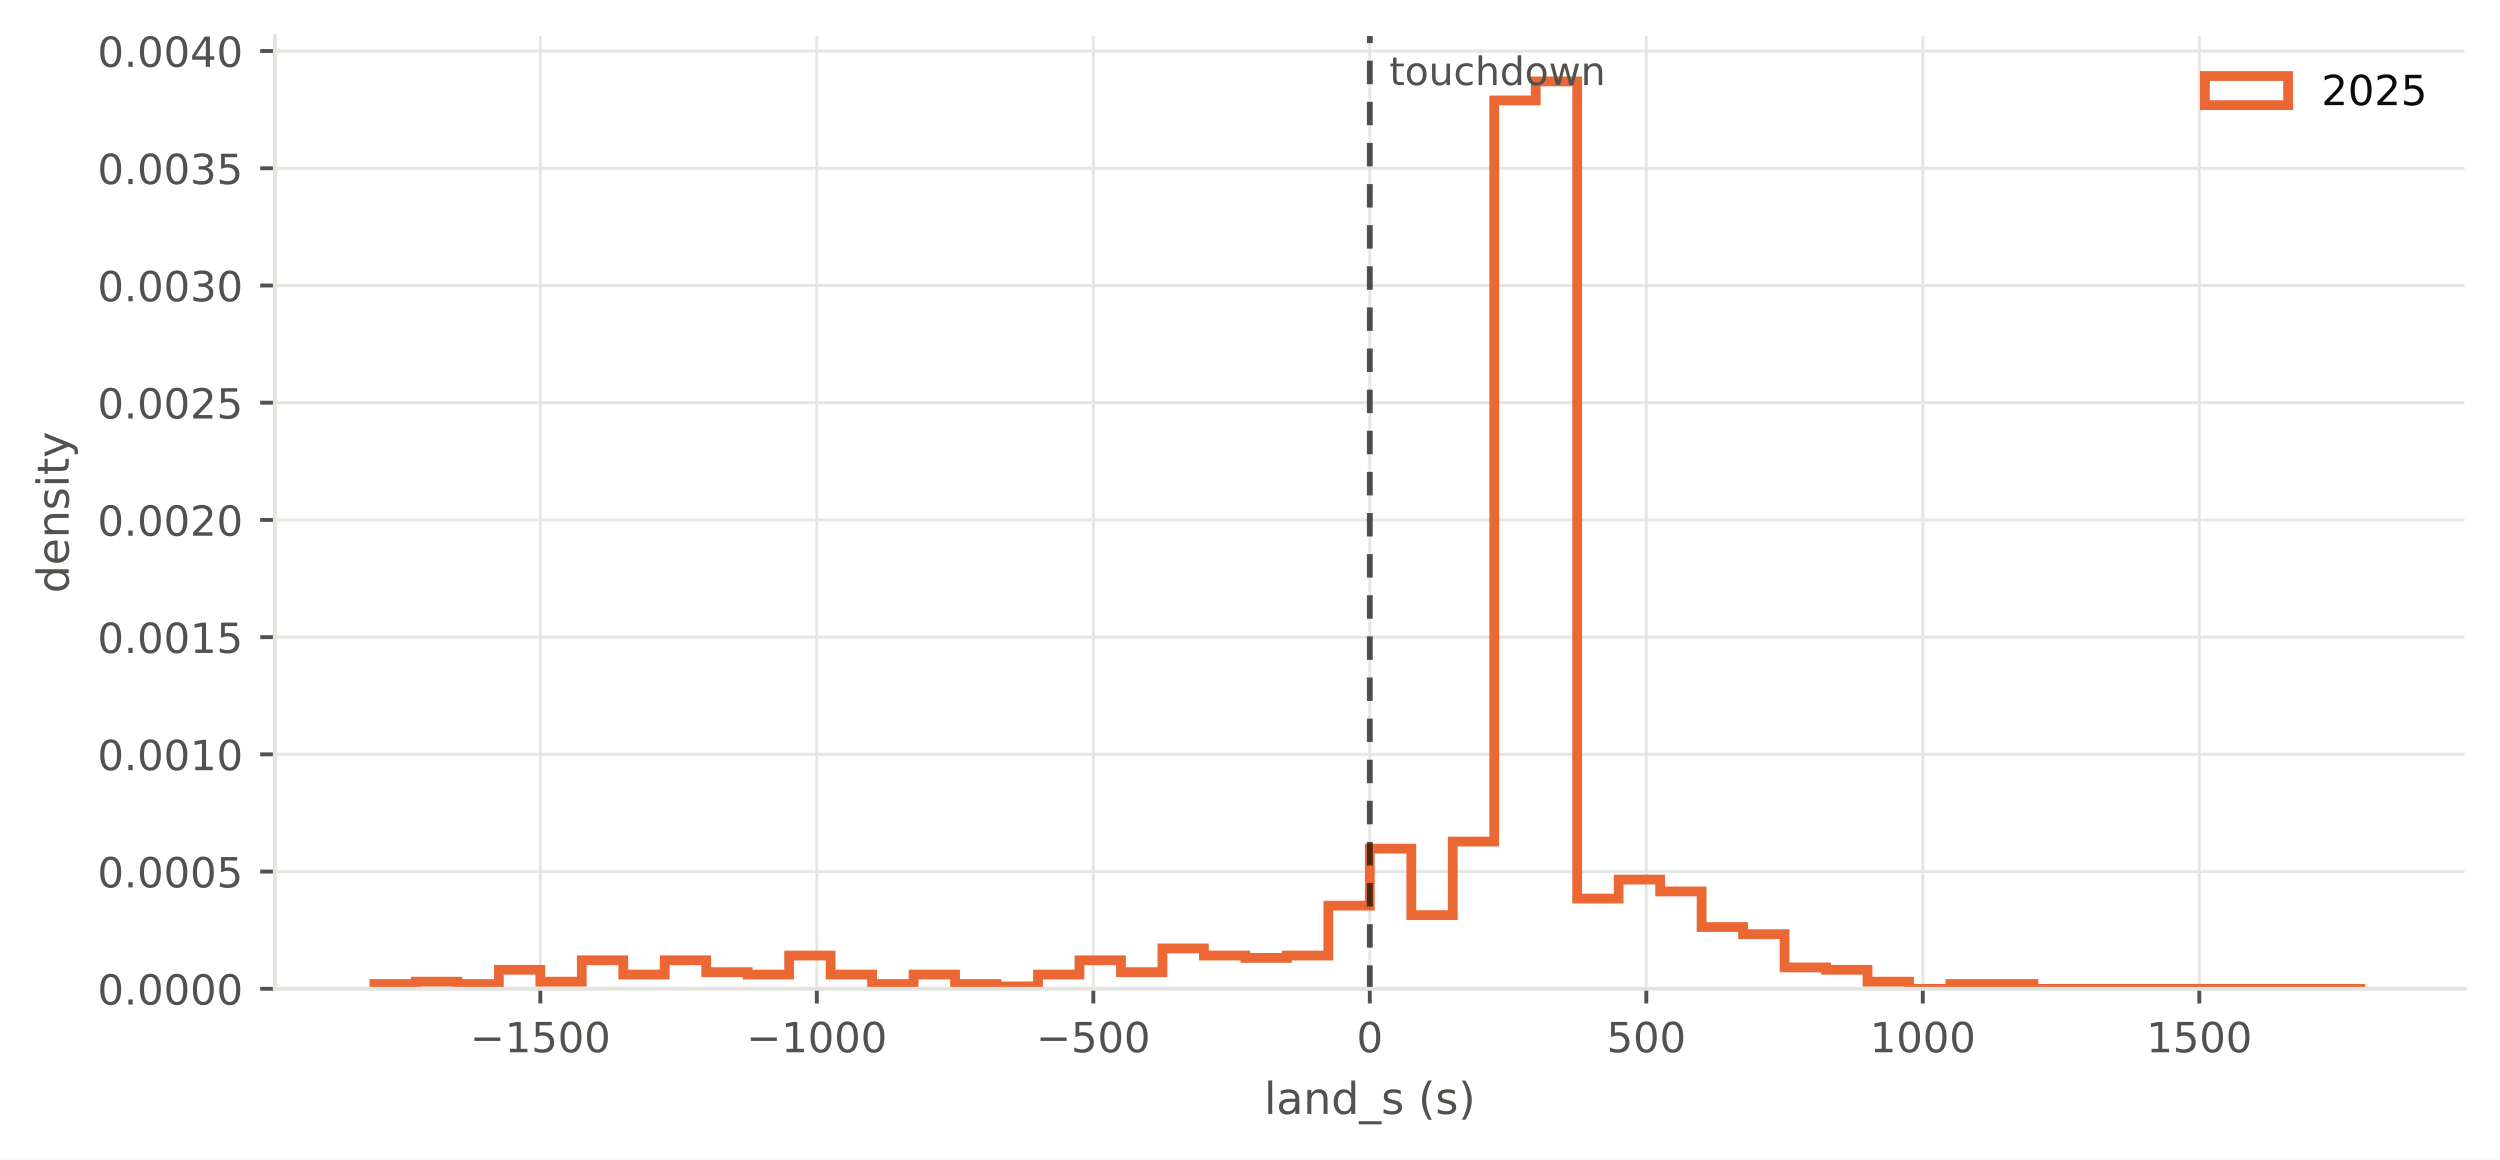
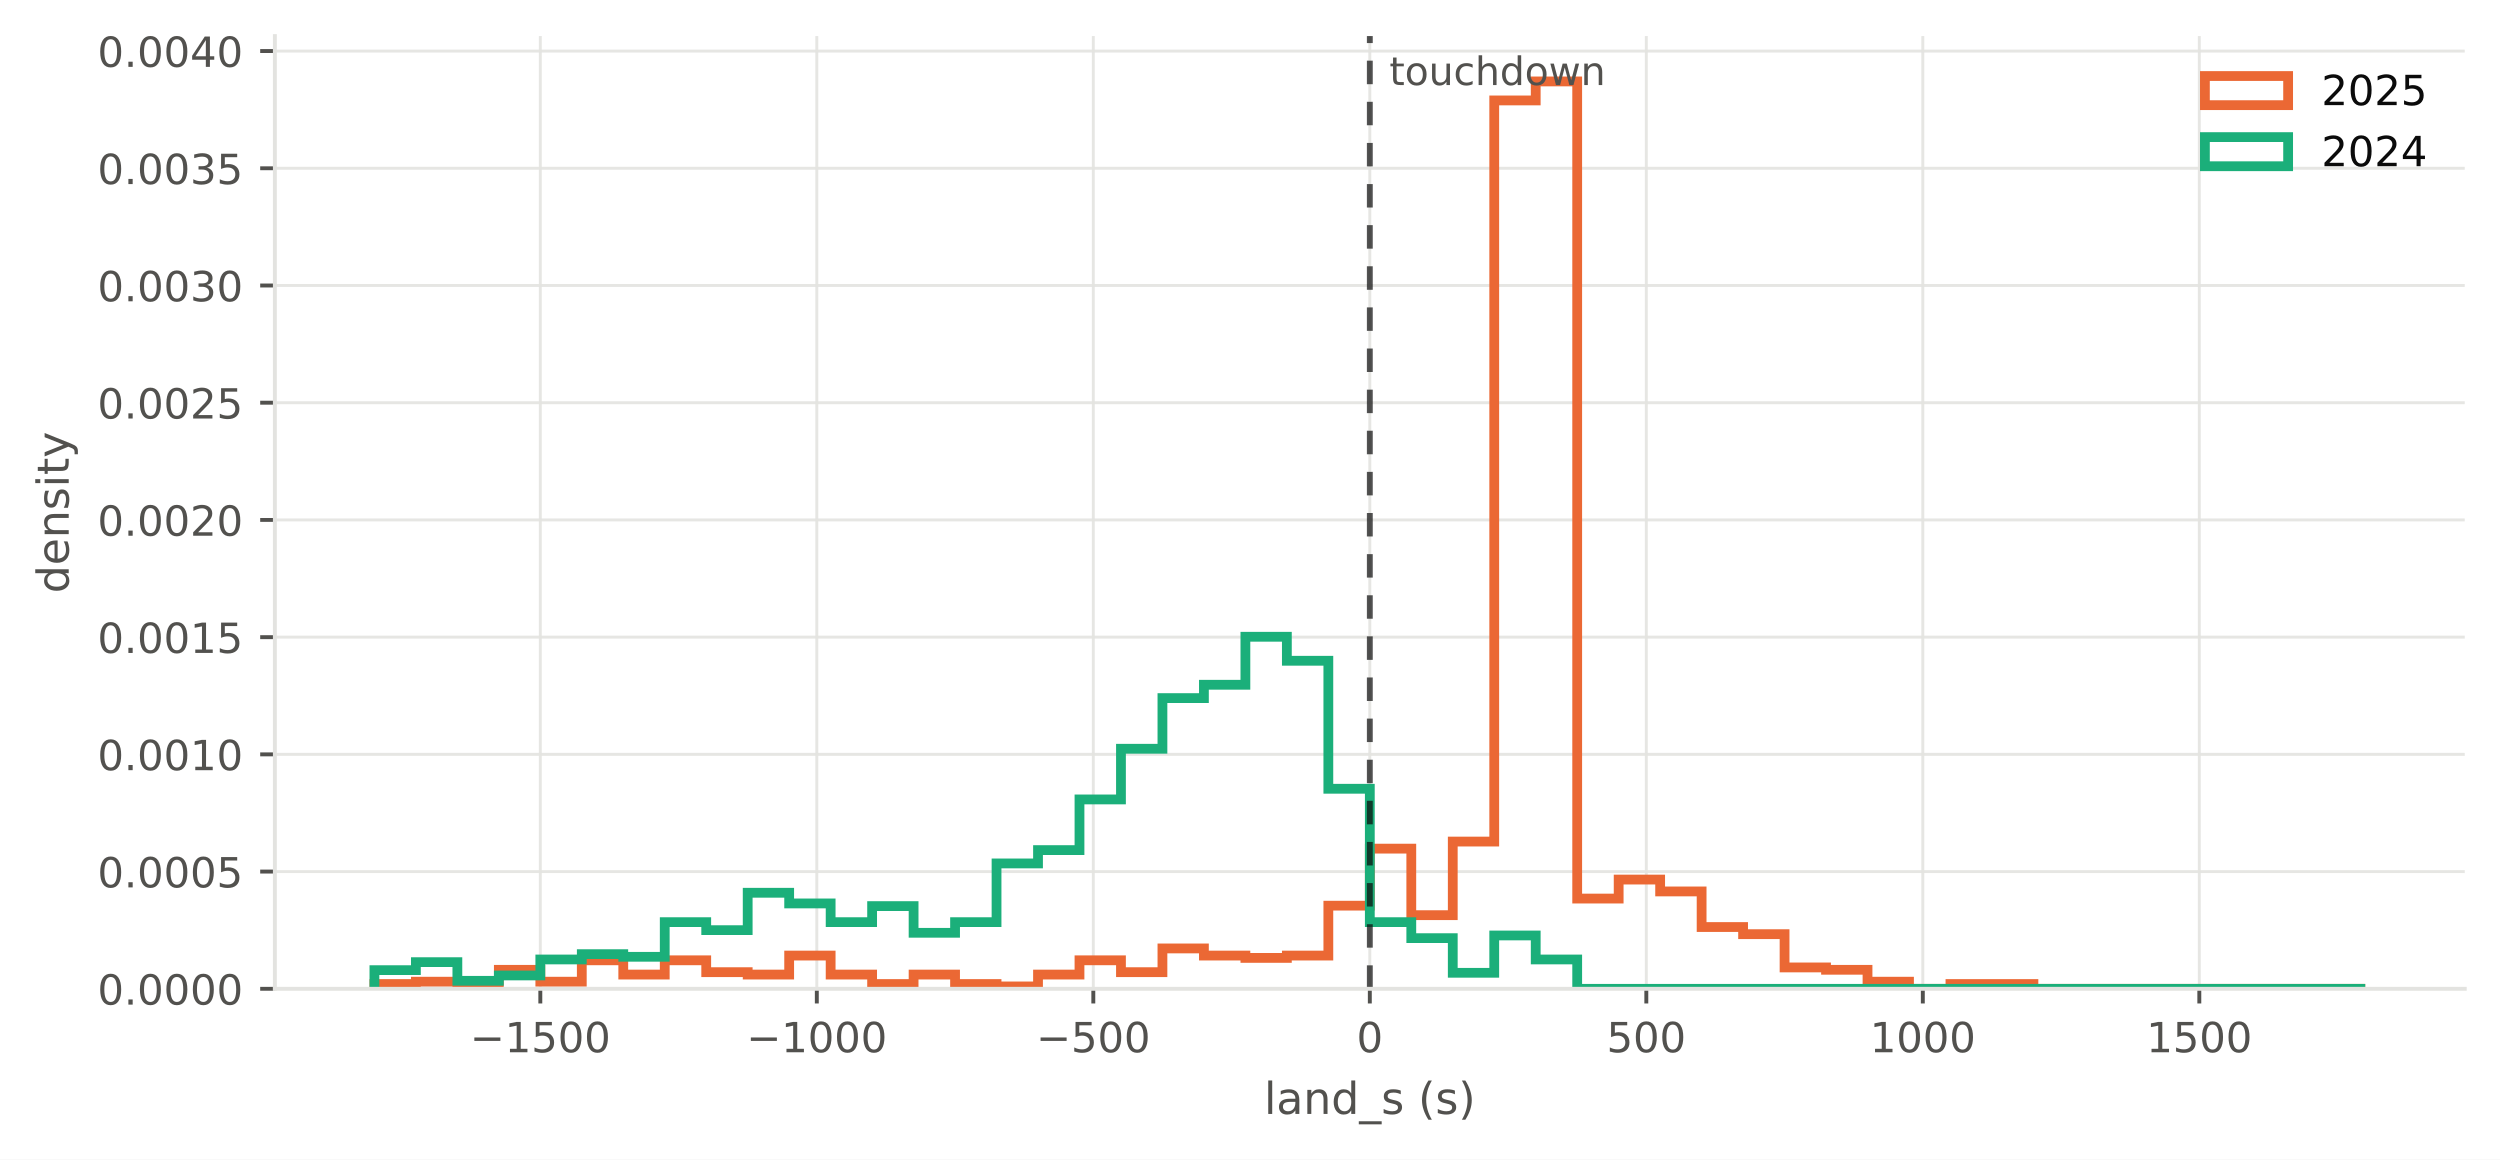
<svg xmlns="http://www.w3.org/2000/svg" xmlns:xlink="http://www.w3.org/1999/xlink" width="510.707pt" height="236.883pt" viewBox="0 0 510.707 236.883" version="1.1">
  <defs>
    <style type="text/css">*{stroke-linejoin: round; stroke-linecap: butt}</style>
  </defs>
  <g id="figure_1">
    <g id="patch_1">
      <path d="M 0 236.883  L 510.707 236.883  L 510.707 0  L 0 0  z " style="fill: #ffffff" />
    </g>
    <g id="axes_1">
      <g id="patch_2">
        <path d="M 56.152 201.996  L 503.507 201.996  L 503.507 7.372  L 56.152 7.372  z " style="fill: #ffffff" />
      </g>
      <g id="matplotlib.axis_1">
        <g id="xtick_1">
          <g id="line2d_1">
-             <path d="M 110.377 201.996  L 110.377 7.372  " clip-path="url(#p7cb75d5b48)" style="fill: none; stroke: #e3e3e0; stroke-opacity: 0.9; stroke-width: 0.6; stroke-linecap: square" />
+             <path d="M 110.377 201.996  L 110.377 7.372  " clip-path="url(#p5e0e741ea6)" style="fill: none; stroke: #e3e3e0; stroke-opacity: 0.9; stroke-width: 0.6; stroke-linecap: square" />
          </g>
          <g id="line2d_2">
            <defs>
-               <path id="me234453482" d="M 0 0  L 0 3  " style="stroke: #52514e; stroke-width: 0.8" />
+               <path id="m9564586049" d="M 0 0  L 0 3  " style="stroke: #52514e; stroke-width: 0.8" />
            </defs>
            <g>
-               <use xlink:href="#me234453482" x="110.377" y="201.996" style="fill: #52514e; stroke: #52514e; stroke-width: 0.8" />
+               <use xlink:href="#m9564586049" x="110.377" y="201.996" style="fill: #52514e; stroke: #52514e; stroke-width: 0.8" />
            </g>
          </g>
          <g id="text_1">
            <g style="fill: #52514e" transform="translate(95.99952 214.9543) scale(0.085 -0.085)">
              <defs>
                <path id="DejaVuSans-2212" d="M 678 2272  L 4684 2272  L 4684 1741  L 678 1741  L 678 2272  z " transform="scale(0.015625)" />
                <path id="DejaVuSans-31" d="M 794 531  L 1825 531  L 1825 4091  L 703 3866  L 703 4441  L 1819 4666  L 2450 4666  L 2450 531  L 3481 531  L 3481 0  L 794 0  L 794 531  z " transform="scale(0.015625)" />
                <path id="DejaVuSans-35" d="M 691 4666  L 3169 4666  L 3169 4134  L 1269 4134  L 1269 2991  Q 1406 3038 1543 3061  Q 1681 3084 1819 3084  Q 2600 3084 3056 2656  Q 3513 2228 3513 1497  Q 3513 744 3044 326  Q 2575 -91 1722 -91  Q 1428 -91 1123 -41  Q 819 9 494 109  L 494 744  Q 775 591 1075 516  Q 1375 441 1709 441  Q 2250 441 2565 725  Q 2881 1009 2881 1497  Q 2881 1984 2565 2268  Q 2250 2553 1709 2553  Q 1456 2553 1204 2497  Q 953 2441 691 2322  L 691 4666  z " transform="scale(0.015625)" />
                <path id="DejaVuSans-30" d="M 2034 4250  Q 1547 4250 1301 3770  Q 1056 3291 1056 2328  Q 1056 1369 1301 889  Q 1547 409 2034 409  Q 2525 409 2770 889  Q 3016 1369 3016 2328  Q 3016 3291 2770 3770  Q 2525 4250 2034 4250  z M 2034 4750  Q 2819 4750 3233 4129  Q 3647 3509 3647 2328  Q 3647 1150 3233 529  Q 2819 -91 2034 -91  Q 1250 -91 836 529  Q 422 1150 422 2328  Q 422 3509 836 4129  Q 1250 4750 2034 4750  z " transform="scale(0.015625)" />
              </defs>
              <use xlink:href="#DejaVuSans-2212" />
              <use xlink:href="#DejaVuSans-31" transform="translate(83.78906 0)" />
              <use xlink:href="#DejaVuSans-35" transform="translate(147.4121 0)" />
              <use xlink:href="#DejaVuSans-30" transform="translate(211.0352 0)" />
              <use xlink:href="#DejaVuSans-30" transform="translate(274.6582 0)" />
            </g>
          </g>
        </g>
        <g id="xtick_2">
          <g id="line2d_3">
-             <path d="M 166.861 201.996  L 166.861 7.372  " clip-path="url(#p7cb75d5b48)" style="fill: none; stroke: #e3e3e0; stroke-opacity: 0.9; stroke-width: 0.6; stroke-linecap: square" />
+             <path d="M 166.861 201.996  L 166.861 7.372  " clip-path="url(#p5e0e741ea6)" style="fill: none; stroke: #e3e3e0; stroke-opacity: 0.9; stroke-width: 0.6; stroke-linecap: square" />
          </g>
          <g id="line2d_4">
            <g>
-               <use xlink:href="#me234453482" x="166.861" y="201.996" style="fill: #52514e; stroke: #52514e; stroke-width: 0.8" />
+               <use xlink:href="#m9564586049" x="166.861" y="201.996" style="fill: #52514e; stroke: #52514e; stroke-width: 0.8" />
            </g>
          </g>
          <g id="text_2">
            <g style="fill: #52514e" transform="translate(152.4837 214.9543) scale(0.085 -0.085)">
              <use xlink:href="#DejaVuSans-2212" />
              <use xlink:href="#DejaVuSans-31" transform="translate(83.78906 0)" />
              <use xlink:href="#DejaVuSans-30" transform="translate(147.4121 0)" />
              <use xlink:href="#DejaVuSans-30" transform="translate(211.0352 0)" />
              <use xlink:href="#DejaVuSans-30" transform="translate(274.6582 0)" />
            </g>
          </g>
        </g>
        <g id="xtick_3">
          <g id="line2d_5">
-             <path d="M 223.345 201.996  L 223.345 7.372  " clip-path="url(#p7cb75d5b48)" style="fill: none; stroke: #e3e3e0; stroke-opacity: 0.9; stroke-width: 0.6; stroke-linecap: square" />
+             <path d="M 223.345 201.996  L 223.345 7.372  " clip-path="url(#p5e0e741ea6)" style="fill: none; stroke: #e3e3e0; stroke-opacity: 0.9; stroke-width: 0.6; stroke-linecap: square" />
          </g>
          <g id="line2d_6">
            <g>
-               <use xlink:href="#me234453482" x="223.345" y="201.996" style="fill: #52514e; stroke: #52514e; stroke-width: 0.8" />
+               <use xlink:href="#m9564586049" x="223.345" y="201.996" style="fill: #52514e; stroke: #52514e; stroke-width: 0.8" />
            </g>
          </g>
          <g id="text_3">
            <g style="fill: #52514e" transform="translate(211.6719 214.9543) scale(0.085 -0.085)">
              <use xlink:href="#DejaVuSans-2212" />
              <use xlink:href="#DejaVuSans-35" transform="translate(83.78906 0)" />
              <use xlink:href="#DejaVuSans-30" transform="translate(147.4121 0)" />
              <use xlink:href="#DejaVuSans-30" transform="translate(211.0352 0)" />
            </g>
          </g>
        </g>
        <g id="xtick_4">
          <g id="line2d_7">
-             <path d="M 279.83 201.996  L 279.83 7.372  " clip-path="url(#p7cb75d5b48)" style="fill: none; stroke: #e3e3e0; stroke-opacity: 0.9; stroke-width: 0.6; stroke-linecap: square" />
+             <path d="M 279.83 201.996  L 279.83 7.372  " clip-path="url(#p5e0e741ea6)" style="fill: none; stroke: #e3e3e0; stroke-opacity: 0.9; stroke-width: 0.6; stroke-linecap: square" />
          </g>
          <g id="line2d_8">
            <g>
-               <use xlink:href="#me234453482" x="279.83" y="201.996" style="fill: #52514e; stroke: #52514e; stroke-width: 0.8" />
+               <use xlink:href="#m9564586049" x="279.83" y="201.996" style="fill: #52514e; stroke: #52514e; stroke-width: 0.8" />
            </g>
          </g>
          <g id="text_4">
            <g style="fill: #52514e" transform="translate(277.1256 214.9543) scale(0.085 -0.085)">
              <use xlink:href="#DejaVuSans-30" />
            </g>
          </g>
        </g>
        <g id="xtick_5">
          <g id="line2d_9">
-             <path d="M 336.314 201.996  L 336.314 7.372  " clip-path="url(#p7cb75d5b48)" style="fill: none; stroke: #e3e3e0; stroke-opacity: 0.9; stroke-width: 0.6; stroke-linecap: square" />
+             <path d="M 336.314 201.996  L 336.314 7.372  " clip-path="url(#p5e0e741ea6)" style="fill: none; stroke: #e3e3e0; stroke-opacity: 0.9; stroke-width: 0.6; stroke-linecap: square" />
          </g>
          <g id="line2d_10">
            <g>
-               <use xlink:href="#me234453482" x="336.314" y="201.996" style="fill: #52514e; stroke: #52514e; stroke-width: 0.8" />
+               <use xlink:href="#m9564586049" x="336.314" y="201.996" style="fill: #52514e; stroke: #52514e; stroke-width: 0.8" />
            </g>
          </g>
          <g id="text_5">
            <g style="fill: #52514e" transform="translate(328.2016 214.9543) scale(0.085 -0.085)">
              <use xlink:href="#DejaVuSans-35" />
              <use xlink:href="#DejaVuSans-30" transform="translate(63.62305 0)" />
              <use xlink:href="#DejaVuSans-30" transform="translate(127.2461 0)" />
            </g>
          </g>
        </g>
        <g id="xtick_6">
          <g id="line2d_11">
-             <path d="M 392.798 201.996  L 392.798 7.372  " clip-path="url(#p7cb75d5b48)" style="fill: none; stroke: #e3e3e0; stroke-opacity: 0.9; stroke-width: 0.6; stroke-linecap: square" />
+             <path d="M 392.798 201.996  L 392.798 7.372  " clip-path="url(#p5e0e741ea6)" style="fill: none; stroke: #e3e3e0; stroke-opacity: 0.9; stroke-width: 0.6; stroke-linecap: square" />
          </g>
          <g id="line2d_12">
            <g>
-               <use xlink:href="#me234453482" x="392.798" y="201.996" style="fill: #52514e; stroke: #52514e; stroke-width: 0.8" />
+               <use xlink:href="#m9564586049" x="392.798" y="201.996" style="fill: #52514e; stroke: #52514e; stroke-width: 0.8" />
            </g>
          </g>
          <g id="text_6">
            <g style="fill: #52514e" transform="translate(381.9817 214.9543) scale(0.085 -0.085)">
              <use xlink:href="#DejaVuSans-31" />
              <use xlink:href="#DejaVuSans-30" transform="translate(63.62305 0)" />
              <use xlink:href="#DejaVuSans-30" transform="translate(127.2461 0)" />
              <use xlink:href="#DejaVuSans-30" transform="translate(190.8691 0)" />
            </g>
          </g>
        </g>
        <g id="xtick_7">
          <g id="line2d_13">
-             <path d="M 449.282 201.996  L 449.282 7.372  " clip-path="url(#p7cb75d5b48)" style="fill: none; stroke: #e3e3e0; stroke-opacity: 0.9; stroke-width: 0.6; stroke-linecap: square" />
+             <path d="M 449.282 201.996  L 449.282 7.372  " clip-path="url(#p5e0e741ea6)" style="fill: none; stroke: #e3e3e0; stroke-opacity: 0.9; stroke-width: 0.6; stroke-linecap: square" />
          </g>
          <g id="line2d_14">
            <g>
-               <use xlink:href="#me234453482" x="449.282" y="201.996" style="fill: #52514e; stroke: #52514e; stroke-width: 0.8" />
+               <use xlink:href="#m9564586049" x="449.282" y="201.996" style="fill: #52514e; stroke: #52514e; stroke-width: 0.8" />
            </g>
          </g>
          <g id="text_7">
            <g style="fill: #52514e" transform="translate(438.4658 214.9543) scale(0.085 -0.085)">
              <use xlink:href="#DejaVuSans-31" />
              <use xlink:href="#DejaVuSans-35" transform="translate(63.62305 0)" />
              <use xlink:href="#DejaVuSans-30" transform="translate(127.2461 0)" />
              <use xlink:href="#DejaVuSans-30" transform="translate(190.8691 0)" />
            </g>
          </g>
        </g>
        <g id="text_8">
          <g style="fill: #52514e" transform="translate(258.2331 227.5606) scale(0.09 -0.09)">
            <defs>
              <path id="DejaVuSans-6c" d="M 603 4863  L 1178 4863  L 1178 0  L 603 0  L 603 4863  z " transform="scale(0.015625)" />
              <path id="DejaVuSans-61" d="M 2194 1759  Q 1497 1759 1228 1600  Q 959 1441 959 1056  Q 959 750 1161 570  Q 1363 391 1709 391  Q 2188 391 2477 730  Q 2766 1069 2766 1631  L 2766 1759  L 2194 1759  z M 3341 1997  L 3341 0  L 2766 0  L 2766 531  Q 2569 213 2275 61  Q 1981 -91 1556 -91  Q 1019 -91 701 211  Q 384 513 384 1019  Q 384 1609 779 1909  Q 1175 2209 1959 2209  L 2766 2209  L 2766 2266  Q 2766 2663 2505 2880  Q 2244 3097 1772 3097  Q 1472 3097 1187 3025  Q 903 2953 641 2809  L 641 3341  Q 956 3463 1253 3523  Q 1550 3584 1831 3584  Q 2591 3584 2966 3190  Q 3341 2797 3341 1997  z " transform="scale(0.015625)" />
              <path id="DejaVuSans-6e" d="M 3513 2113  L 3513 0  L 2938 0  L 2938 2094  Q 2938 2591 2744 2837  Q 2550 3084 2163 3084  Q 1697 3084 1428 2787  Q 1159 2491 1159 1978  L 1159 0  L 581 0  L 581 3500  L 1159 3500  L 1159 2956  Q 1366 3272 1645 3428  Q 1925 3584 2291 3584  Q 2894 3584 3203 3211  Q 3513 2838 3513 2113  z " transform="scale(0.015625)" />
              <path id="DejaVuSans-64" d="M 2906 2969  L 2906 4863  L 3481 4863  L 3481 0  L 2906 0  L 2906 525  Q 2725 213 2448 61  Q 2172 -91 1784 -91  Q 1150 -91 751 415  Q 353 922 353 1747  Q 353 2572 751 3078  Q 1150 3584 1784 3584  Q 2172 3584 2448 3432  Q 2725 3281 2906 2969  z M 947 1747  Q 947 1113 1208 752  Q 1469 391 1925 391  Q 2381 391 2643 752  Q 2906 1113 2906 1747  Q 2906 2381 2643 2742  Q 2381 3103 1925 3103  Q 1469 3103 1208 2742  Q 947 2381 947 1747  z " transform="scale(0.015625)" />
              <path id="DejaVuSans-5f" d="M 3263 -1063  L 3263 -1509  L -63 -1509  L -63 -1063  L 3263 -1063  z " transform="scale(0.015625)" />
              <path id="DejaVuSans-73" d="M 2834 3397  L 2834 2853  Q 2591 2978 2328 3040  Q 2066 3103 1784 3103  Q 1356 3103 1142 2972  Q 928 2841 928 2578  Q 928 2378 1081 2264  Q 1234 2150 1697 2047  L 1894 2003  Q 2506 1872 2764 1633  Q 3022 1394 3022 966  Q 3022 478 2636 193  Q 2250 -91 1575 -91  Q 1294 -91 989 -36  Q 684 19 347 128  L 347 722  Q 666 556 975 473  Q 1284 391 1588 391  Q 1994 391 2212 530  Q 2431 669 2431 922  Q 2431 1156 2273 1281  Q 2116 1406 1581 1522  L 1381 1569  Q 847 1681 609 1914  Q 372 2147 372 2553  Q 372 3047 722 3315  Q 1072 3584 1716 3584  Q 2034 3584 2315 3537  Q 2597 3491 2834 3397  z " transform="scale(0.015625)" />
              <path id="DejaVuSans-20" transform="scale(0.015625)" />
              <path id="DejaVuSans-28" d="M 1984 4856  Q 1566 4138 1362 3434  Q 1159 2731 1159 2009  Q 1159 1288 1364 580  Q 1569 -128 1984 -844  L 1484 -844  Q 1016 -109 783 600  Q 550 1309 550 2009  Q 550 2706 781 3412  Q 1013 4119 1484 4856  L 1984 4856  z " transform="scale(0.015625)" />
              <path id="DejaVuSans-29" d="M 513 4856  L 1013 4856  Q 1481 4119 1714 3412  Q 1947 2706 1947 2009  Q 1947 1309 1714 600  Q 1481 -109 1013 -844  L 513 -844  Q 928 -128 1133 580  Q 1338 1288 1338 2009  Q 1338 2731 1133 3434  Q 928 4138 513 4856  z " transform="scale(0.015625)" />
            </defs>
            <use xlink:href="#DejaVuSans-6c" />
            <use xlink:href="#DejaVuSans-61" transform="translate(27.7832 0)" />
            <use xlink:href="#DejaVuSans-6e" transform="translate(89.0625 0)" />
            <use xlink:href="#DejaVuSans-64" transform="translate(152.4414 0)" />
            <use xlink:href="#DejaVuSans-5f" transform="translate(215.918 0)" />
            <use xlink:href="#DejaVuSans-73" transform="translate(265.918 0)" />
            <use xlink:href="#DejaVuSans-20" transform="translate(318.0176 0)" />
            <use xlink:href="#DejaVuSans-28" transform="translate(349.8047 0)" />
            <use xlink:href="#DejaVuSans-73" transform="translate(388.8184 0)" />
            <use xlink:href="#DejaVuSans-29" transform="translate(440.918 0)" />
          </g>
        </g>
      </g>
      <g id="matplotlib.axis_2">
        <g id="ytick_1">
          <g id="line2d_15">
-             <path d="M 56.152 201.996  L 503.507 201.996  " clip-path="url(#p7cb75d5b48)" style="fill: none; stroke: #e3e3e0; stroke-opacity: 0.9; stroke-width: 0.6; stroke-linecap: square" />
+             <path d="M 56.152 201.996  L 503.507 201.996  " clip-path="url(#p5e0e741ea6)" style="fill: none; stroke: #e3e3e0; stroke-opacity: 0.9; stroke-width: 0.6; stroke-linecap: square" />
          </g>
          <g id="line2d_16">
            <defs>
-               <path id="m8fca729e9a" d="M 0 0  L -3 0  " style="stroke: #52514e; stroke-width: 0.8" />
+               <path id="ma747fedd10" d="M 0 0  L -3 0  " style="stroke: #52514e; stroke-width: 0.8" />
            </defs>
            <g>
-               <use xlink:href="#m8fca729e9a" x="56.152" y="201.996" style="fill: #52514e; stroke: #52514e; stroke-width: 0.8" />
+               <use xlink:href="#ma747fedd10" x="56.152" y="201.996" style="fill: #52514e; stroke: #52514e; stroke-width: 0.8" />
            </g>
          </g>
          <g id="text_9">
            <g style="fill: #52514e" transform="translate(19.91031 205.2249) scale(0.085 -0.085)">
              <defs>
                <path id="DejaVuSans-2e" d="M 684 794  L 1344 794  L 1344 0  L 684 0  L 684 794  z " transform="scale(0.015625)" />
              </defs>
              <use xlink:href="#DejaVuSans-30" />
              <use xlink:href="#DejaVuSans-2e" transform="translate(63.62305 0)" />
              <use xlink:href="#DejaVuSans-30" transform="translate(95.41016 0)" />
              <use xlink:href="#DejaVuSans-30" transform="translate(159.0332 0)" />
              <use xlink:href="#DejaVuSans-30" transform="translate(222.6562 0)" />
              <use xlink:href="#DejaVuSans-30" transform="translate(286.2793 0)" />
            </g>
          </g>
        </g>
        <g id="ytick_2">
          <g id="line2d_17">
-             <path d="M 56.152 178.05  L 503.507 178.05  " clip-path="url(#p7cb75d5b48)" style="fill: none; stroke: #e3e3e0; stroke-opacity: 0.9; stroke-width: 0.6; stroke-linecap: square" />
+             <path d="M 56.152 178.05  L 503.507 178.05  " clip-path="url(#p5e0e741ea6)" style="fill: none; stroke: #e3e3e0; stroke-opacity: 0.9; stroke-width: 0.6; stroke-linecap: square" />
          </g>
          <g id="line2d_18">
            <g>
-               <use xlink:href="#m8fca729e9a" x="56.152" y="178.05" style="fill: #52514e; stroke: #52514e; stroke-width: 0.8" />
+               <use xlink:href="#ma747fedd10" x="56.152" y="178.05" style="fill: #52514e; stroke: #52514e; stroke-width: 0.8" />
            </g>
          </g>
          <g id="text_10">
            <g style="fill: #52514e" transform="translate(19.91031 181.2792) scale(0.085 -0.085)">
              <use xlink:href="#DejaVuSans-30" />
              <use xlink:href="#DejaVuSans-2e" transform="translate(63.62305 0)" />
              <use xlink:href="#DejaVuSans-30" transform="translate(95.41016 0)" />
              <use xlink:href="#DejaVuSans-30" transform="translate(159.0332 0)" />
              <use xlink:href="#DejaVuSans-30" transform="translate(222.6562 0)" />
              <use xlink:href="#DejaVuSans-35" transform="translate(286.2793 0)" />
            </g>
          </g>
        </g>
        <g id="ytick_3">
          <g id="line2d_19">
-             <path d="M 56.152 154.104  L 503.507 154.104  " clip-path="url(#p7cb75d5b48)" style="fill: none; stroke: #e3e3e0; stroke-opacity: 0.9; stroke-width: 0.6; stroke-linecap: square" />
+             <path d="M 56.152 154.104  L 503.507 154.104  " clip-path="url(#p5e0e741ea6)" style="fill: none; stroke: #e3e3e0; stroke-opacity: 0.9; stroke-width: 0.6; stroke-linecap: square" />
          </g>
          <g id="line2d_20">
            <g>
-               <use xlink:href="#m8fca729e9a" x="56.152" y="154.104" style="fill: #52514e; stroke: #52514e; stroke-width: 0.8" />
+               <use xlink:href="#ma747fedd10" x="56.152" y="154.104" style="fill: #52514e; stroke: #52514e; stroke-width: 0.8" />
            </g>
          </g>
          <g id="text_11">
            <g style="fill: #52514e" transform="translate(19.91031 157.3334) scale(0.085 -0.085)">
              <use xlink:href="#DejaVuSans-30" />
              <use xlink:href="#DejaVuSans-2e" transform="translate(63.62305 0)" />
              <use xlink:href="#DejaVuSans-30" transform="translate(95.41016 0)" />
              <use xlink:href="#DejaVuSans-30" transform="translate(159.0332 0)" />
              <use xlink:href="#DejaVuSans-31" transform="translate(222.6562 0)" />
              <use xlink:href="#DejaVuSans-30" transform="translate(286.2793 0)" />
            </g>
          </g>
        </g>
        <g id="ytick_4">
          <g id="line2d_21">
-             <path d="M 56.152 130.158  L 503.507 130.158  " clip-path="url(#p7cb75d5b48)" style="fill: none; stroke: #e3e3e0; stroke-opacity: 0.9; stroke-width: 0.6; stroke-linecap: square" />
+             <path d="M 56.152 130.158  L 503.507 130.158  " clip-path="url(#p5e0e741ea6)" style="fill: none; stroke: #e3e3e0; stroke-opacity: 0.9; stroke-width: 0.6; stroke-linecap: square" />
          </g>
          <g id="line2d_22">
            <g>
-               <use xlink:href="#m8fca729e9a" x="56.152" y="130.158" style="fill: #52514e; stroke: #52514e; stroke-width: 0.8" />
+               <use xlink:href="#ma747fedd10" x="56.152" y="130.158" style="fill: #52514e; stroke: #52514e; stroke-width: 0.8" />
            </g>
          </g>
          <g id="text_12">
            <g style="fill: #52514e" transform="translate(19.91031 133.3876) scale(0.085 -0.085)">
              <use xlink:href="#DejaVuSans-30" />
              <use xlink:href="#DejaVuSans-2e" transform="translate(63.62305 0)" />
              <use xlink:href="#DejaVuSans-30" transform="translate(95.41016 0)" />
              <use xlink:href="#DejaVuSans-30" transform="translate(159.0332 0)" />
              <use xlink:href="#DejaVuSans-31" transform="translate(222.6562 0)" />
              <use xlink:href="#DejaVuSans-35" transform="translate(286.2793 0)" />
            </g>
          </g>
        </g>
        <g id="ytick_5">
          <g id="line2d_23">
-             <path d="M 56.152 106.212  L 503.507 106.212  " clip-path="url(#p7cb75d5b48)" style="fill: none; stroke: #e3e3e0; stroke-opacity: 0.9; stroke-width: 0.6; stroke-linecap: square" />
+             <path d="M 56.152 106.212  L 503.507 106.212  " clip-path="url(#p5e0e741ea6)" style="fill: none; stroke: #e3e3e0; stroke-opacity: 0.9; stroke-width: 0.6; stroke-linecap: square" />
          </g>
          <g id="line2d_24">
            <g>
-               <use xlink:href="#m8fca729e9a" x="56.152" y="106.212" style="fill: #52514e; stroke: #52514e; stroke-width: 0.8" />
+               <use xlink:href="#ma747fedd10" x="56.152" y="106.212" style="fill: #52514e; stroke: #52514e; stroke-width: 0.8" />
            </g>
          </g>
          <g id="text_13">
            <g style="fill: #52514e" transform="translate(19.91031 109.4418) scale(0.085 -0.085)">
              <defs>
                <path id="DejaVuSans-32" d="M 1228 531  L 3431 531  L 3431 0  L 469 0  L 469 531  Q 828 903 1448 1529  Q 2069 2156 2228 2338  Q 2531 2678 2651 2914  Q 2772 3150 2772 3378  Q 2772 3750 2511 3984  Q 2250 4219 1831 4219  Q 1534 4219 1204 4116  Q 875 4013 500 3803  L 500 4441  Q 881 4594 1212 4672  Q 1544 4750 1819 4750  Q 2544 4750 2975 4387  Q 3406 4025 3406 3419  Q 3406 3131 3298 2873  Q 3191 2616 2906 2266  Q 2828 2175 2409 1742  Q 1991 1309 1228 531  z " transform="scale(0.015625)" />
              </defs>
              <use xlink:href="#DejaVuSans-30" />
              <use xlink:href="#DejaVuSans-2e" transform="translate(63.62305 0)" />
              <use xlink:href="#DejaVuSans-30" transform="translate(95.41016 0)" />
              <use xlink:href="#DejaVuSans-30" transform="translate(159.0332 0)" />
              <use xlink:href="#DejaVuSans-32" transform="translate(222.6562 0)" />
              <use xlink:href="#DejaVuSans-30" transform="translate(286.2793 0)" />
            </g>
          </g>
        </g>
        <g id="ytick_6">
          <g id="line2d_25">
-             <path d="M 56.152 82.267  L 503.507 82.267  " clip-path="url(#p7cb75d5b48)" style="fill: none; stroke: #e3e3e0; stroke-opacity: 0.9; stroke-width: 0.6; stroke-linecap: square" />
+             <path d="M 56.152 82.267  L 503.507 82.267  " clip-path="url(#p5e0e741ea6)" style="fill: none; stroke: #e3e3e0; stroke-opacity: 0.9; stroke-width: 0.6; stroke-linecap: square" />
          </g>
          <g id="line2d_26">
            <g>
-               <use xlink:href="#m8fca729e9a" x="56.152" y="82.267" style="fill: #52514e; stroke: #52514e; stroke-width: 0.8" />
+               <use xlink:href="#ma747fedd10" x="56.152" y="82.267" style="fill: #52514e; stroke: #52514e; stroke-width: 0.8" />
            </g>
          </g>
          <g id="text_14">
            <g style="fill: #52514e" transform="translate(19.91031 85.49602) scale(0.085 -0.085)">
              <use xlink:href="#DejaVuSans-30" />
              <use xlink:href="#DejaVuSans-2e" transform="translate(63.62305 0)" />
              <use xlink:href="#DejaVuSans-30" transform="translate(95.41016 0)" />
              <use xlink:href="#DejaVuSans-30" transform="translate(159.0332 0)" />
              <use xlink:href="#DejaVuSans-32" transform="translate(222.6562 0)" />
              <use xlink:href="#DejaVuSans-35" transform="translate(286.2793 0)" />
            </g>
          </g>
        </g>
        <g id="ytick_7">
          <g id="line2d_27">
-             <path d="M 56.152 58.321  L 503.507 58.321  " clip-path="url(#p7cb75d5b48)" style="fill: none; stroke: #e3e3e0; stroke-opacity: 0.9; stroke-width: 0.6; stroke-linecap: square" />
+             <path d="M 56.152 58.321  L 503.507 58.321  " clip-path="url(#p5e0e741ea6)" style="fill: none; stroke: #e3e3e0; stroke-opacity: 0.9; stroke-width: 0.6; stroke-linecap: square" />
          </g>
          <g id="line2d_28">
            <g>
-               <use xlink:href="#m8fca729e9a" x="56.152" y="58.321" style="fill: #52514e; stroke: #52514e; stroke-width: 0.8" />
+               <use xlink:href="#ma747fedd10" x="56.152" y="58.321" style="fill: #52514e; stroke: #52514e; stroke-width: 0.8" />
            </g>
          </g>
          <g id="text_15">
            <g style="fill: #52514e" transform="translate(19.91031 61.55024) scale(0.085 -0.085)">
              <defs>
                <path id="DejaVuSans-33" d="M 2597 2516  Q 3050 2419 3304 2112  Q 3559 1806 3559 1356  Q 3559 666 3084 287  Q 2609 -91 1734 -91  Q 1441 -91 1130 -33  Q 819 25 488 141  L 488 750  Q 750 597 1062 519  Q 1375 441 1716 441  Q 2309 441 2620 675  Q 2931 909 2931 1356  Q 2931 1769 2642 2001  Q 2353 2234 1838 2234  L 1294 2234  L 1294 2753  L 1863 2753  Q 2328 2753 2575 2939  Q 2822 3125 2822 3475  Q 2822 3834 2567 4026  Q 2313 4219 1838 4219  Q 1578 4219 1281 4162  Q 984 4106 628 3988  L 628 4550  Q 988 4650 1302 4700  Q 1616 4750 1894 4750  Q 2613 4750 3031 4423  Q 3450 4097 3450 3541  Q 3450 3153 3228 2886  Q 3006 2619 2597 2516  z " transform="scale(0.015625)" />
              </defs>
              <use xlink:href="#DejaVuSans-30" />
              <use xlink:href="#DejaVuSans-2e" transform="translate(63.62305 0)" />
              <use xlink:href="#DejaVuSans-30" transform="translate(95.41016 0)" />
              <use xlink:href="#DejaVuSans-30" transform="translate(159.0332 0)" />
              <use xlink:href="#DejaVuSans-33" transform="translate(222.6562 0)" />
              <use xlink:href="#DejaVuSans-30" transform="translate(286.2793 0)" />
            </g>
          </g>
        </g>
        <g id="ytick_8">
          <g id="line2d_29">
-             <path d="M 56.152 34.375  L 503.507 34.375  " clip-path="url(#p7cb75d5b48)" style="fill: none; stroke: #e3e3e0; stroke-opacity: 0.9; stroke-width: 0.6; stroke-linecap: square" />
+             <path d="M 56.152 34.375  L 503.507 34.375  " clip-path="url(#p5e0e741ea6)" style="fill: none; stroke: #e3e3e0; stroke-opacity: 0.9; stroke-width: 0.6; stroke-linecap: square" />
          </g>
          <g id="line2d_30">
            <g>
-               <use xlink:href="#m8fca729e9a" x="56.152" y="34.375" style="fill: #52514e; stroke: #52514e; stroke-width: 0.8" />
+               <use xlink:href="#ma747fedd10" x="56.152" y="34.375" style="fill: #52514e; stroke: #52514e; stroke-width: 0.8" />
            </g>
          </g>
          <g id="text_16">
            <g style="fill: #52514e" transform="translate(19.91031 37.60446) scale(0.085 -0.085)">
              <use xlink:href="#DejaVuSans-30" />
              <use xlink:href="#DejaVuSans-2e" transform="translate(63.62305 0)" />
              <use xlink:href="#DejaVuSans-30" transform="translate(95.41016 0)" />
              <use xlink:href="#DejaVuSans-30" transform="translate(159.0332 0)" />
              <use xlink:href="#DejaVuSans-33" transform="translate(222.6562 0)" />
              <use xlink:href="#DejaVuSans-35" transform="translate(286.2793 0)" />
            </g>
          </g>
        </g>
        <g id="ytick_9">
          <g id="line2d_31">
-             <path d="M 56.152 10.429  L 503.507 10.429  " clip-path="url(#p7cb75d5b48)" style="fill: none; stroke: #e3e3e0; stroke-opacity: 0.9; stroke-width: 0.6; stroke-linecap: square" />
+             <path d="M 56.152 10.429  L 503.507 10.429  " clip-path="url(#p5e0e741ea6)" style="fill: none; stroke: #e3e3e0; stroke-opacity: 0.9; stroke-width: 0.6; stroke-linecap: square" />
          </g>
          <g id="line2d_32">
            <g>
-               <use xlink:href="#m8fca729e9a" x="56.152" y="10.429" style="fill: #52514e; stroke: #52514e; stroke-width: 0.8" />
+               <use xlink:href="#ma747fedd10" x="56.152" y="10.429" style="fill: #52514e; stroke: #52514e; stroke-width: 0.8" />
            </g>
          </g>
          <g id="text_17">
            <g style="fill: #52514e" transform="translate(19.91031 13.65867) scale(0.085 -0.085)">
              <defs>
                <path id="DejaVuSans-34" d="M 2419 4116  L 825 1625  L 2419 1625  L 2419 4116  z M 2253 4666  L 3047 4666  L 3047 1625  L 3713 1625  L 3713 1100  L 3047 1100  L 3047 0  L 2419 0  L 2419 1100  L 313 1100  L 313 1709  L 2253 4666  z " transform="scale(0.015625)" />
              </defs>
              <use xlink:href="#DejaVuSans-30" />
              <use xlink:href="#DejaVuSans-2e" transform="translate(63.62305 0)" />
              <use xlink:href="#DejaVuSans-30" transform="translate(95.41016 0)" />
              <use xlink:href="#DejaVuSans-30" transform="translate(159.0332 0)" />
              <use xlink:href="#DejaVuSans-34" transform="translate(222.6562 0)" />
              <use xlink:href="#DejaVuSans-30" transform="translate(286.2793 0)" />
            </g>
          </g>
        </g>
        <g id="text_18">
          <g style="fill: #52514e" transform="translate(14.03859 121.1835) rotate(-90) scale(0.09 -0.09)">
            <defs>
              <path id="DejaVuSans-65" d="M 3597 1894  L 3597 1613  L 953 1613  Q 991 1019 1311 708  Q 1631 397 2203 397  Q 2534 397 2845 478  Q 3156 559 3463 722  L 3463 178  Q 3153 47 2828 -22  Q 2503 -91 2169 -91  Q 1331 -91 842 396  Q 353 884 353 1716  Q 353 2575 817 3079  Q 1281 3584 2069 3584  Q 2775 3584 3186 3129  Q 3597 2675 3597 1894  z M 3022 2063  Q 3016 2534 2758 2815  Q 2500 3097 2075 3097  Q 1594 3097 1305 2825  Q 1016 2553 972 2059  L 3022 2063  z " transform="scale(0.015625)" />
              <path id="DejaVuSans-69" d="M 603 3500  L 1178 3500  L 1178 0  L 603 0  L 603 3500  z M 603 4863  L 1178 4863  L 1178 4134  L 603 4134  L 603 4863  z " transform="scale(0.015625)" />
              <path id="DejaVuSans-74" d="M 1172 4494  L 1172 3500  L 2356 3500  L 2356 3053  L 1172 3053  L 1172 1153  Q 1172 725 1289 603  Q 1406 481 1766 481  L 2356 481  L 2356 0  L 1766 0  Q 1100 0 847 248  Q 594 497 594 1153  L 594 3053  L 172 3053  L 172 3500  L 594 3500  L 594 4494  L 1172 4494  z " transform="scale(0.015625)" />
              <path id="DejaVuSans-79" d="M 2059 -325  Q 1816 -950 1584 -1140  Q 1353 -1331 966 -1331  L 506 -1331  L 506 -850  L 844 -850  Q 1081 -850 1212 -737  Q 1344 -625 1503 -206  L 1606 56  L 191 3500  L 800 3500  L 1894 763  L 2988 3500  L 3597 3500  L 2059 -325  z " transform="scale(0.015625)" />
            </defs>
            <use xlink:href="#DejaVuSans-64" />
            <use xlink:href="#DejaVuSans-65" transform="translate(63.47656 0)" />
            <use xlink:href="#DejaVuSans-6e" transform="translate(125 0)" />
            <use xlink:href="#DejaVuSans-73" transform="translate(188.3789 0)" />
            <use xlink:href="#DejaVuSans-69" transform="translate(240.4785 0)" />
            <use xlink:href="#DejaVuSans-74" transform="translate(268.2617 0)" />
            <use xlink:href="#DejaVuSans-79" transform="translate(307.4707 0)" />
          </g>
        </g>
      </g>
      <g id="patch_3">
-         <path d="M 76.487 201.996  L 76.487 201.025  L 84.959 201.025  L 84.959 200.54  L 93.432 200.54  L 93.432 201.025  L 101.905 201.025  L 101.905 198.114  L 110.377 198.114  L 110.377 200.54  L 118.85 200.54  L 118.85 196.173  L 127.322 196.173  L 127.322 199.084  L 135.795 199.084  L 135.795 196.173  L 144.268 196.173  L 144.268 198.599  L 152.74 198.599  L 152.74 199.084  L 161.213 199.084  L 161.213 195.202  L 169.686 195.202  L 169.686 199.084  L 178.158 199.084  L 178.158 201.025  L 186.631 201.025  L 186.631 199.084  L 195.103 199.084  L 195.103 201.025  L 203.576 201.025  L 203.576 201.51  L 212.049 201.51  L 212.049 199.084  L 220.521 199.084  L 220.521 196.173  L 228.994 196.173  L 228.994 198.599  L 237.466 198.599  L 237.466 193.747  L 245.939 193.747  L 245.939 195.202  L 254.412 195.202  L 254.412 195.688  L 262.884 195.688  L 262.884 195.202  L 271.357 195.202  L 271.357 185.013  L 279.83 185.013  L 279.83 173.367  L 288.302 173.367  L 288.302 186.954  L 296.775 186.954  L 296.775 171.912  L 305.247 171.912  L 305.247 20.522  L 313.72 20.522  L 313.72 16.64  L 322.193 16.64  L 322.193 183.557  L 330.665 183.557  L 330.665 179.675  L 339.138 179.675  L 339.138 182.101  L 347.611 182.101  L 347.611 189.38  L 356.083 189.38  L 356.083 190.835  L 364.556 190.835  L 364.556 197.629  L 373.028 197.629  L 373.028 198.114  L 381.501 198.114  L 381.501 200.54  L 389.974 200.54  L 389.974 201.996  L 398.446 201.996  L 398.446 201.025  L 406.919 201.025  L 406.919 201.025  L 415.392 201.025  L 415.392 201.996  L 423.864 201.996  L 423.864 201.996  L 432.337 201.996  L 432.337 201.996  L 440.809 201.996  L 440.809 201.996  L 449.282 201.996  L 449.282 201.996  L 457.755 201.996  L 457.755 201.996  L 466.227 201.996  L 466.227 201.996  L 474.7 201.996  L 474.7 201.996  L 483.173 201.996  L 483.173 201.996  " clip-path="url(#p7cb75d5b48)" style="fill: none; stroke: #eb6834; stroke-width: 2; stroke-linejoin: miter" />
+         <path d="M 76.487 201.996  L 76.487 201.025  L 84.959 201.025  L 84.959 200.54  L 93.432 200.54  L 93.432 201.025  L 101.905 201.025  L 101.905 198.114  L 110.377 198.114  L 110.377 200.54  L 118.85 200.54  L 118.85 196.173  L 127.322 196.173  L 127.322 199.084  L 135.795 199.084  L 135.795 196.173  L 144.268 196.173  L 144.268 198.599  L 152.74 198.599  L 152.74 199.084  L 161.213 199.084  L 161.213 195.202  L 169.686 195.202  L 169.686 199.084  L 178.158 199.084  L 178.158 201.025  L 186.631 201.025  L 186.631 199.084  L 195.103 199.084  L 195.103 201.025  L 203.576 201.025  L 203.576 201.51  L 212.049 201.51  L 212.049 199.084  L 220.521 199.084  L 220.521 196.173  L 228.994 196.173  L 228.994 198.599  L 237.466 198.599  L 237.466 193.747  L 245.939 193.747  L 245.939 195.202  L 254.412 195.202  L 254.412 195.688  L 262.884 195.688  L 262.884 195.202  L 271.357 195.202  L 271.357 185.013  L 279.83 185.013  L 279.83 173.367  L 288.302 173.367  L 288.302 186.954  L 296.775 186.954  L 296.775 171.912  L 305.247 171.912  L 305.247 20.522  L 313.72 20.522  L 313.72 16.64  L 322.193 16.64  L 322.193 183.557  L 330.665 183.557  L 330.665 179.675  L 339.138 179.675  L 339.138 182.101  L 347.611 182.101  L 347.611 189.38  L 356.083 189.38  L 356.083 190.835  L 364.556 190.835  L 364.556 197.629  L 373.028 197.629  L 373.028 198.114  L 381.501 198.114  L 381.501 200.54  L 389.974 200.54  L 389.974 201.996  L 398.446 201.996  L 398.446 201.025  L 406.919 201.025  L 406.919 201.025  L 415.392 201.025  L 415.392 201.996  L 423.864 201.996  L 423.864 201.996  L 432.337 201.996  L 432.337 201.996  L 440.809 201.996  L 440.809 201.996  L 449.282 201.996  L 449.282 201.996  L 457.755 201.996  L 457.755 201.996  L 466.227 201.996  L 466.227 201.996  L 474.7 201.996  L 474.7 201.996  L 483.173 201.996  L 483.173 201.996  " clip-path="url(#p5e0e741ea6)" style="fill: none; stroke: #eb6834; stroke-width: 2; stroke-linejoin: miter" />
+       </g>
+       <g id="patch_4">
+         <path d="M 76.487 201.996  L 76.487 198.182  L 84.959 198.182  L 84.959 196.547  L 93.432 196.547  L 93.432 200.361  L 101.905 200.361  L 101.905 199.271  L 110.377 199.271  L 110.377 196.002  L 118.85 196.002  L 118.85 194.913  L 127.322 194.913  L 127.322 195.458  L 135.795 195.458  L 135.795 188.375  L 144.268 188.375  L 144.268 190.009  L 152.74 190.009  L 152.74 182.381  L 161.213 182.381  L 161.213 184.561  L 169.686 184.561  L 169.686 188.375  L 178.158 188.375  L 178.158 185.106  L 186.631 185.106  L 186.631 190.554  L 195.103 190.554  L 195.103 188.375  L 203.576 188.375  L 203.576 176.388  L 212.049 176.388  L 212.049 173.664  L 220.521 173.664  L 220.521 163.312  L 228.994 163.312  L 228.994 152.96  L 237.466 152.96  L 237.466 142.608  L 245.939 142.608  L 245.939 139.884  L 254.412 139.884  L 254.412 130.077  L 262.884 130.077  L 262.884 134.98  L 271.357 134.98  L 271.357 161.132  L 279.83 161.132  L 279.83 188.375  L 288.302 188.375  L 288.302 191.644  L 296.775 191.644  L 296.775 198.727  L 305.247 198.727  L 305.247 191.099  L 313.72 191.099  L 313.72 196.002  L 322.193 196.002  L 322.193 201.996  L 330.665 201.996  L 330.665 201.996  L 339.138 201.996  L 339.138 201.996  L 347.611 201.996  L 347.611 201.996  L 356.083 201.996  L 356.083 201.996  L 364.556 201.996  L 364.556 201.996  L 373.028 201.996  L 373.028 201.996  L 381.501 201.996  L 381.501 201.996  L 389.974 201.996  L 389.974 201.996  L 398.446 201.996  L 398.446 201.996  L 406.919 201.996  L 406.919 201.996  L 415.392 201.996  L 415.392 201.996  L 423.864 201.996  L 423.864 201.996  L 432.337 201.996  L 432.337 201.996  L 440.809 201.996  L 440.809 201.996  L 449.282 201.996  L 449.282 201.996  L 457.755 201.996  L 457.755 201.996  L 466.227 201.996  L 466.227 201.996  L 474.7 201.996  L 474.7 201.996  L 483.173 201.996  L 483.173 201.996  " clip-path="url(#p5e0e741ea6)" style="fill: none; stroke: #1baf7a; stroke-width: 2; stroke-linejoin: miter" />
      </g>
      <g id="line2d_33">
-         <path d="M 279.83 201.996  L 279.83 7.372  " clip-path="url(#p7cb75d5b48)" style="fill: none; stroke-dasharray: 4.8,3.6; stroke-dashoffset: 0; stroke: #0b0b0b; stroke-opacity: 0.7; stroke-width: 1.2" />
-       </g>
-       <g id="patch_4">
+         <path d="M 279.83 201.996  L 279.83 7.372  " clip-path="url(#p5e0e741ea6)" style="fill: none; stroke-dasharray: 4.8,3.6; stroke-dashoffset: 0; stroke: #0b0b0b; stroke-opacity: 0.7; stroke-width: 1.2" />
+       </g>
+       <g id="patch_5">
        <path d="M 56.152 201.996  L 56.152 7.372  " style="fill: none; stroke: #e3e3e0; stroke-width: 0.8; stroke-linejoin: miter; stroke-linecap: square" />
      </g>
-       <g id="patch_5">
+       <g id="patch_6">
        <path d="M 56.152 201.996  L 503.507 201.996  " style="fill: none; stroke: #e3e3e0; stroke-width: 0.8; stroke-linejoin: miter; stroke-linecap: square" />
      </g>
      <g id="text_19">
        <g style="fill: #52514e" transform="translate(283.8296 17.37243) scale(0.08 -0.08)">
          <defs>
            <path id="DejaVuSans-6f" d="M 1959 3097  Q 1497 3097 1228 2736  Q 959 2375 959 1747  Q 959 1119 1226 758  Q 1494 397 1959 397  Q 2419 397 2687 759  Q 2956 1122 2956 1747  Q 2956 2369 2687 2733  Q 2419 3097 1959 3097  z M 1959 3584  Q 2709 3584 3137 3096  Q 3566 2609 3566 1747  Q 3566 888 3137 398  Q 2709 -91 1959 -91  Q 1206 -91 779 398  Q 353 888 353 1747  Q 353 2609 779 3096  Q 1206 3584 1959 3584  z " transform="scale(0.015625)" />
            <path id="DejaVuSans-75" d="M 544 1381  L 544 3500  L 1119 3500  L 1119 1403  Q 1119 906 1312 657  Q 1506 409 1894 409  Q 2359 409 2629 706  Q 2900 1003 2900 1516  L 2900 3500  L 3475 3500  L 3475 0  L 2900 0  L 2900 538  Q 2691 219 2414 64  Q 2138 -91 1772 -91  Q 1169 -91 856 284  Q 544 659 544 1381  z M 1991 3584  L 1991 3584  z " transform="scale(0.015625)" />
            <path id="DejaVuSans-63" d="M 3122 3366  L 3122 2828  Q 2878 2963 2633 3030  Q 2388 3097 2138 3097  Q 1578 3097 1268 2742  Q 959 2388 959 1747  Q 959 1106 1268 751  Q 1578 397 2138 397  Q 2388 397 2633 464  Q 2878 531 3122 666  L 3122 134  Q 2881 22 2623 -34  Q 2366 -91 2075 -91  Q 1284 -91 818 406  Q 353 903 353 1747  Q 353 2603 823 3093  Q 1294 3584 2113 3584  Q 2378 3584 2631 3529  Q 2884 3475 3122 3366  z " transform="scale(0.015625)" />
            <path id="DejaVuSans-68" d="M 3513 2113  L 3513 0  L 2938 0  L 2938 2094  Q 2938 2591 2744 2837  Q 2550 3084 2163 3084  Q 1697 3084 1428 2787  Q 1159 2491 1159 1978  L 1159 0  L 581 0  L 581 4863  L 1159 4863  L 1159 2956  Q 1366 3272 1645 3428  Q 1925 3584 2291 3584  Q 2894 3584 3203 3211  Q 3513 2838 3513 2113  z " transform="scale(0.015625)" />
            <path id="DejaVuSans-77" d="M 269 3500  L 844 3500  L 1563 769  L 2278 3500  L 2956 3500  L 3675 769  L 4391 3500  L 4966 3500  L 4050 0  L 3372 0  L 2619 2869  L 1863 0  L 1184 0  L 269 3500  z " transform="scale(0.015625)" />
          </defs>
          <use xlink:href="#DejaVuSans-74" />
          <use xlink:href="#DejaVuSans-6f" transform="translate(39.20898 0)" />
          <use xlink:href="#DejaVuSans-75" transform="translate(100.3906 0)" />
          <use xlink:href="#DejaVuSans-63" transform="translate(163.7695 0)" />
          <use xlink:href="#DejaVuSans-68" transform="translate(218.75 0)" />
          <use xlink:href="#DejaVuSans-64" transform="translate(282.1289 0)" />
          <use xlink:href="#DejaVuSans-6f" transform="translate(345.6055 0)" />
          <use xlink:href="#DejaVuSans-77" transform="translate(406.7871 0)" />
          <use xlink:href="#DejaVuSans-6e" transform="translate(488.5742 0)" />
        </g>
      </g>
      <g id="legend_1">
-         <g id="patch_6">
+         <g id="patch_7">
          <path d="M 450.424 21.481  L 467.424 21.481  L 467.424 15.531  L 450.424 15.531  L 450.424 21.481  z " style="fill: none; stroke: #eb6834; stroke-width: 2; stroke-linejoin: miter" />
        </g>
        <g id="text_20">
          <g style="fill: #0b0b0b" transform="translate(474.2244 21.4811) scale(0.085 -0.085)">
            <use xlink:href="#DejaVuSans-32" />
            <use xlink:href="#DejaVuSans-30" transform="translate(63.62305 0)" />
            <use xlink:href="#DejaVuSans-32" transform="translate(127.2461 0)" />
            <use xlink:href="#DejaVuSans-35" transform="translate(190.8691 0)" />
          </g>
        </g>
+         <g id="patch_8">
+           <path d="M 450.424 33.958  L 467.424 33.958  L 467.424 28.008  L 450.424 28.008  L 450.424 33.958  z " style="fill: none; stroke: #1baf7a; stroke-width: 2; stroke-linejoin: miter" />
+         </g>
+         <g id="text_21">
+           <g style="fill: #0b0b0b" transform="translate(474.2244 33.95751) scale(0.085 -0.085)">
+             <use xlink:href="#DejaVuSans-32" />
+             <use xlink:href="#DejaVuSans-30" transform="translate(63.62305 0)" />
+             <use xlink:href="#DejaVuSans-32" transform="translate(127.2461 0)" />
+             <use xlink:href="#DejaVuSans-34" transform="translate(190.8691 0)" />
+           </g>
+         </g>
      </g>
    </g>
  </g>
  <defs>
-     <clipPath id="p7cb75d5b48">
+     <clipPath id="p5e0e741ea6">
      <rect x="56.152" y="7.372" width="447.355" height="194.623" />
    </clipPath>
  </defs>
</svg>
